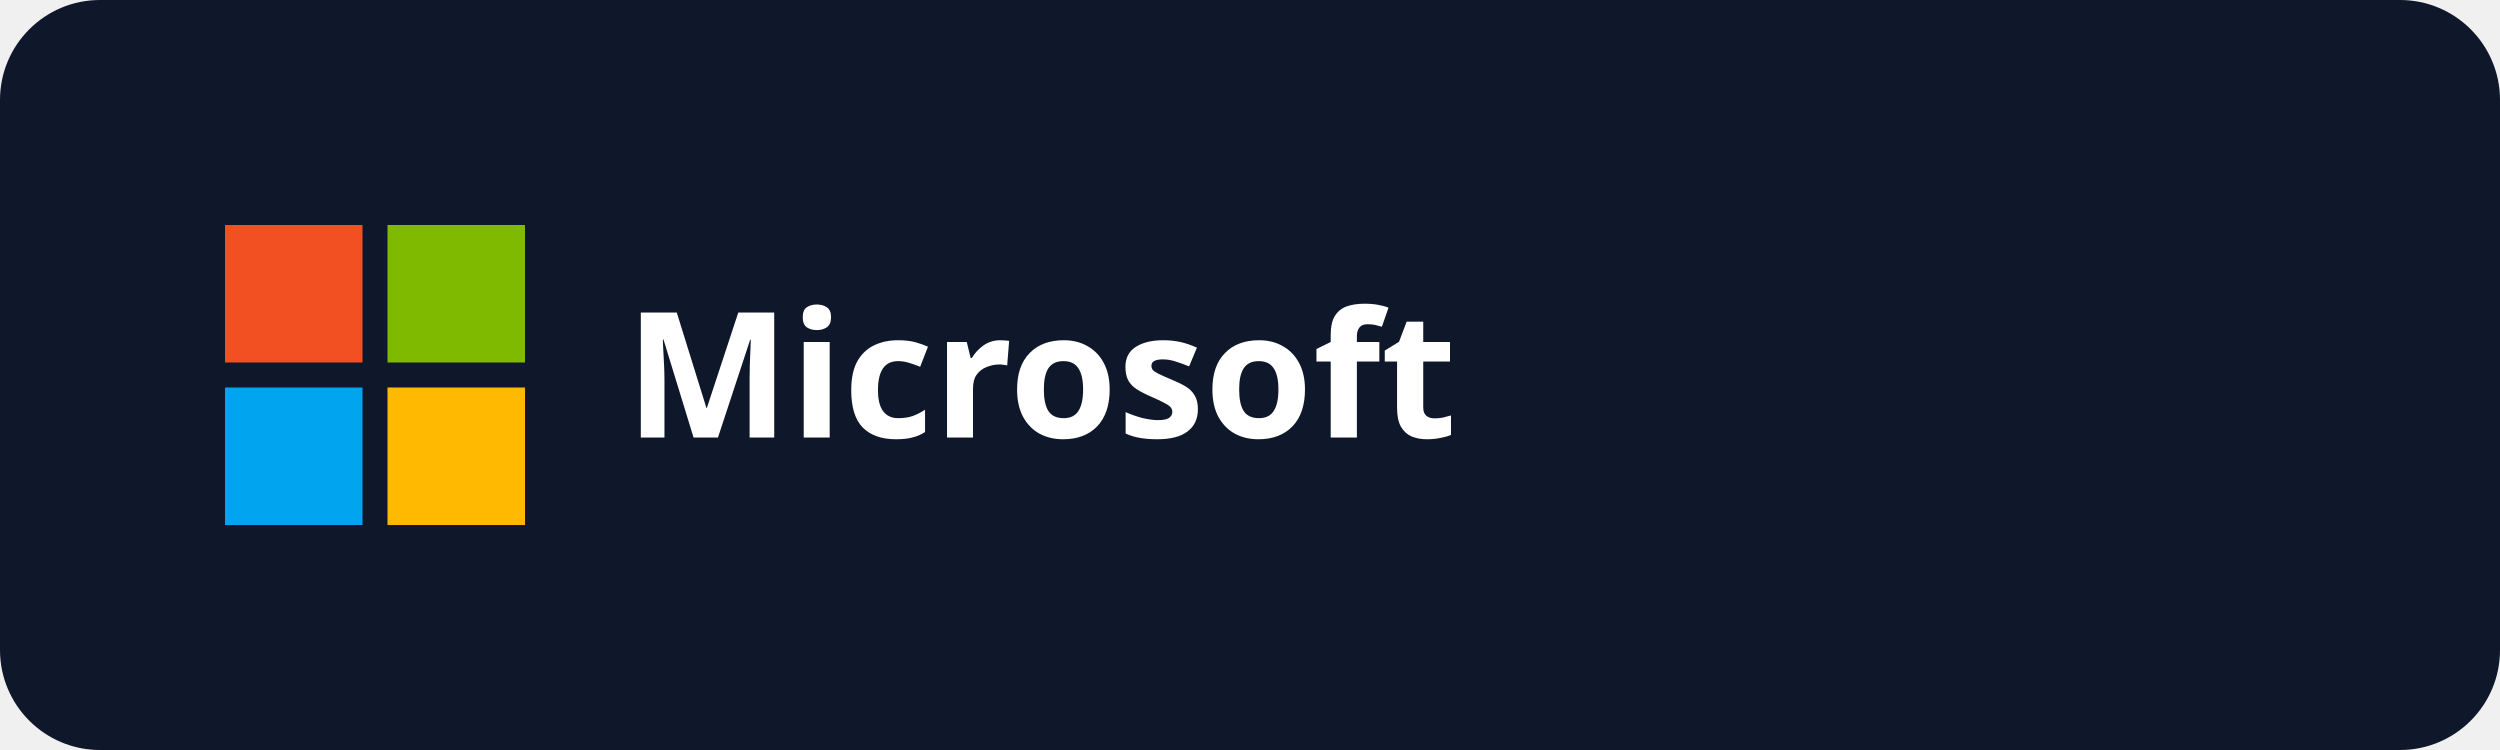
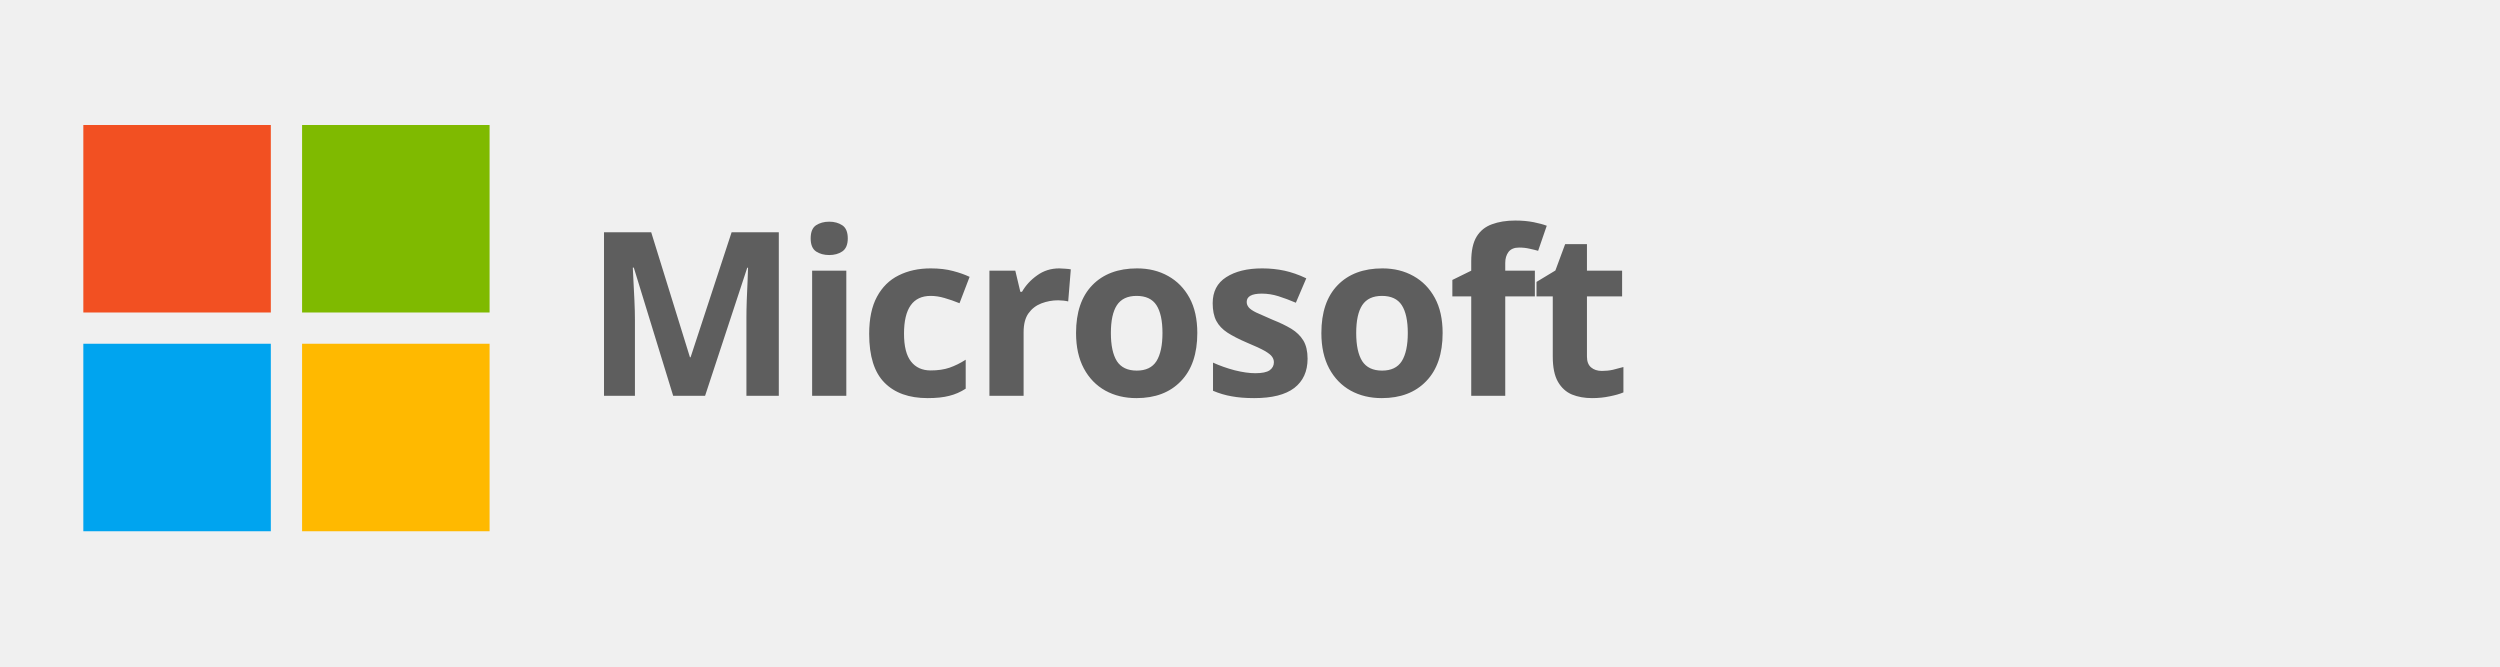
- <svg xmlns="http://www.w3.org/2000/svg" viewBox="0 0 200 60" fill="none">
-   <rect width="200" height="60" rx="8" fill="#0F172A" />
-   <rect x="18" y="18" width="11" height="11" fill="#F25022" />
-   <rect x="31" y="18" width="11" height="11" fill="#7FBA00" />
-   <rect x="18" y="31" width="11" height="11" fill="#00A4EF" />
-   <rect x="31" y="31" width="11" height="11" fill="#FFB900" />
-   <text x="50" y="35" font-family="'Work Sans', sans-serif" font-weight="600" font-size="14" fill="#FFFFFF">Microsoft</text>
+ <svg xmlns="http://www.w3.org/2000/svg" viewBox="0 0 240 64" fill="none">
+   <g transform="translate(8, 12)">
+     <rect x="0" y="0" width="18" height="18" fill="#F25022" />
+     <rect x="21" y="0" width="18" height="18" fill="#7FBA00" />
+     <rect x="0" y="21" width="18" height="18" fill="#00A4EF" />
+     <rect x="21" y="21" width="18" height="18" fill="#FFB900" />
+   </g>
+   <text x="56" y="38" font-family="'Segoe UI', system-ui, sans-serif" font-weight="600" font-size="22" fill="#5E5E5E" letter-spacing="-0.5">Microsoft</text>
</svg>
